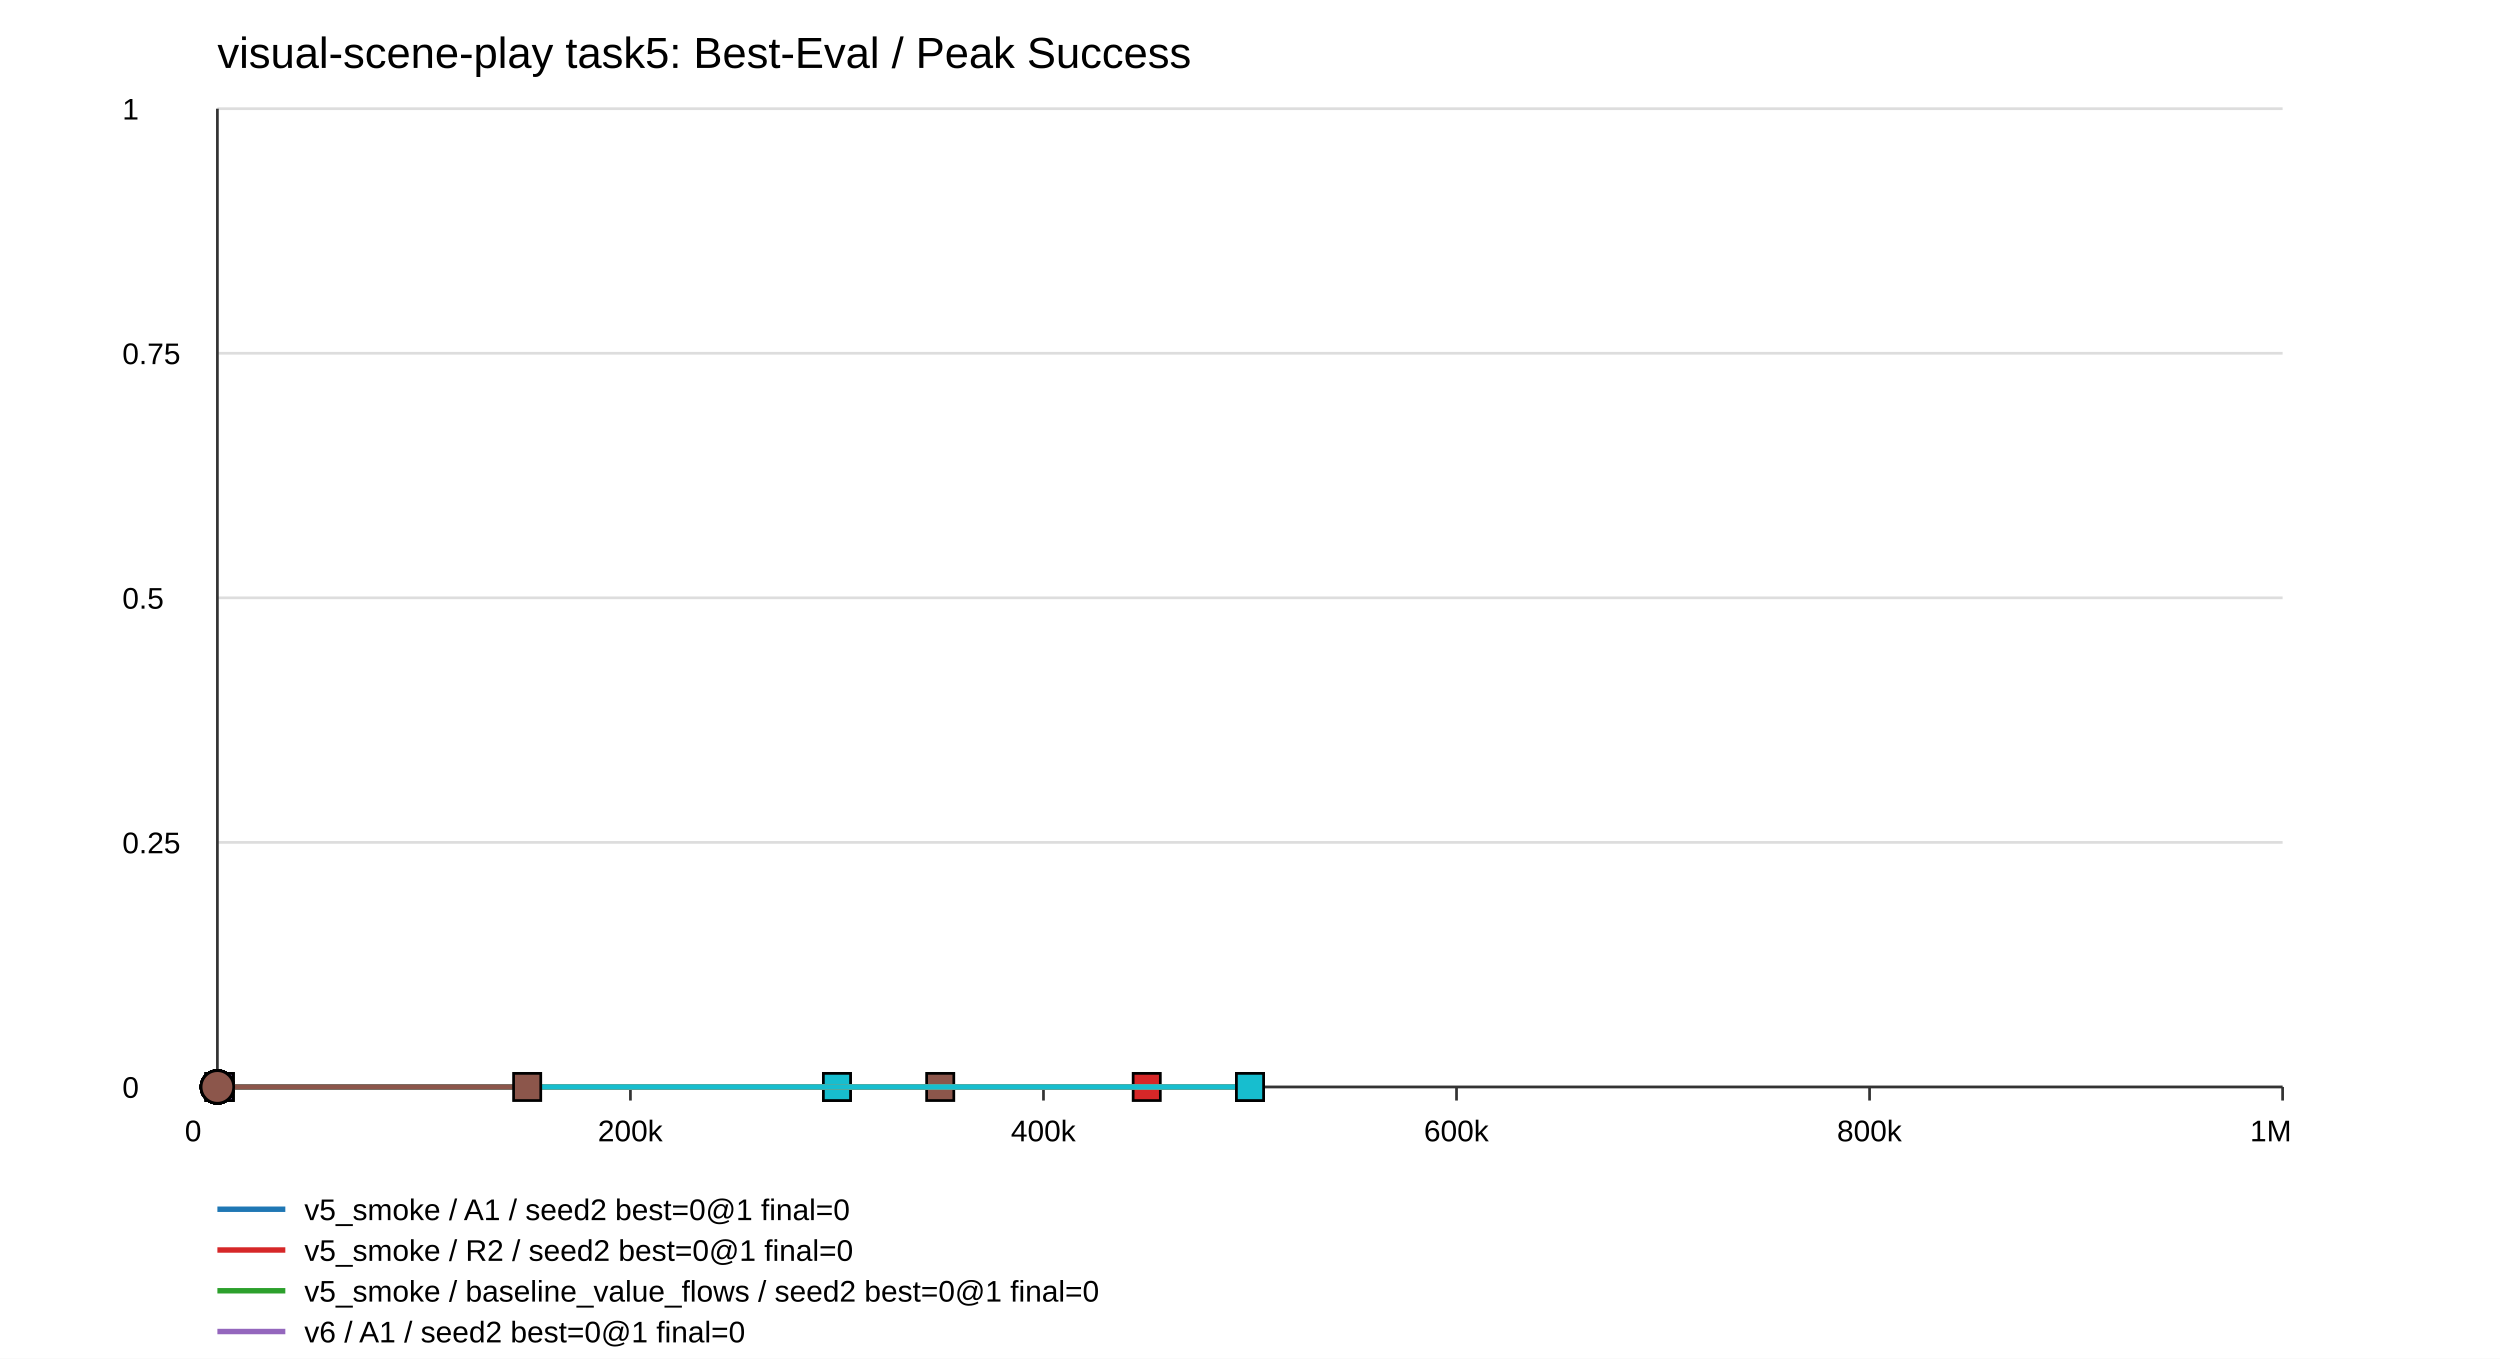
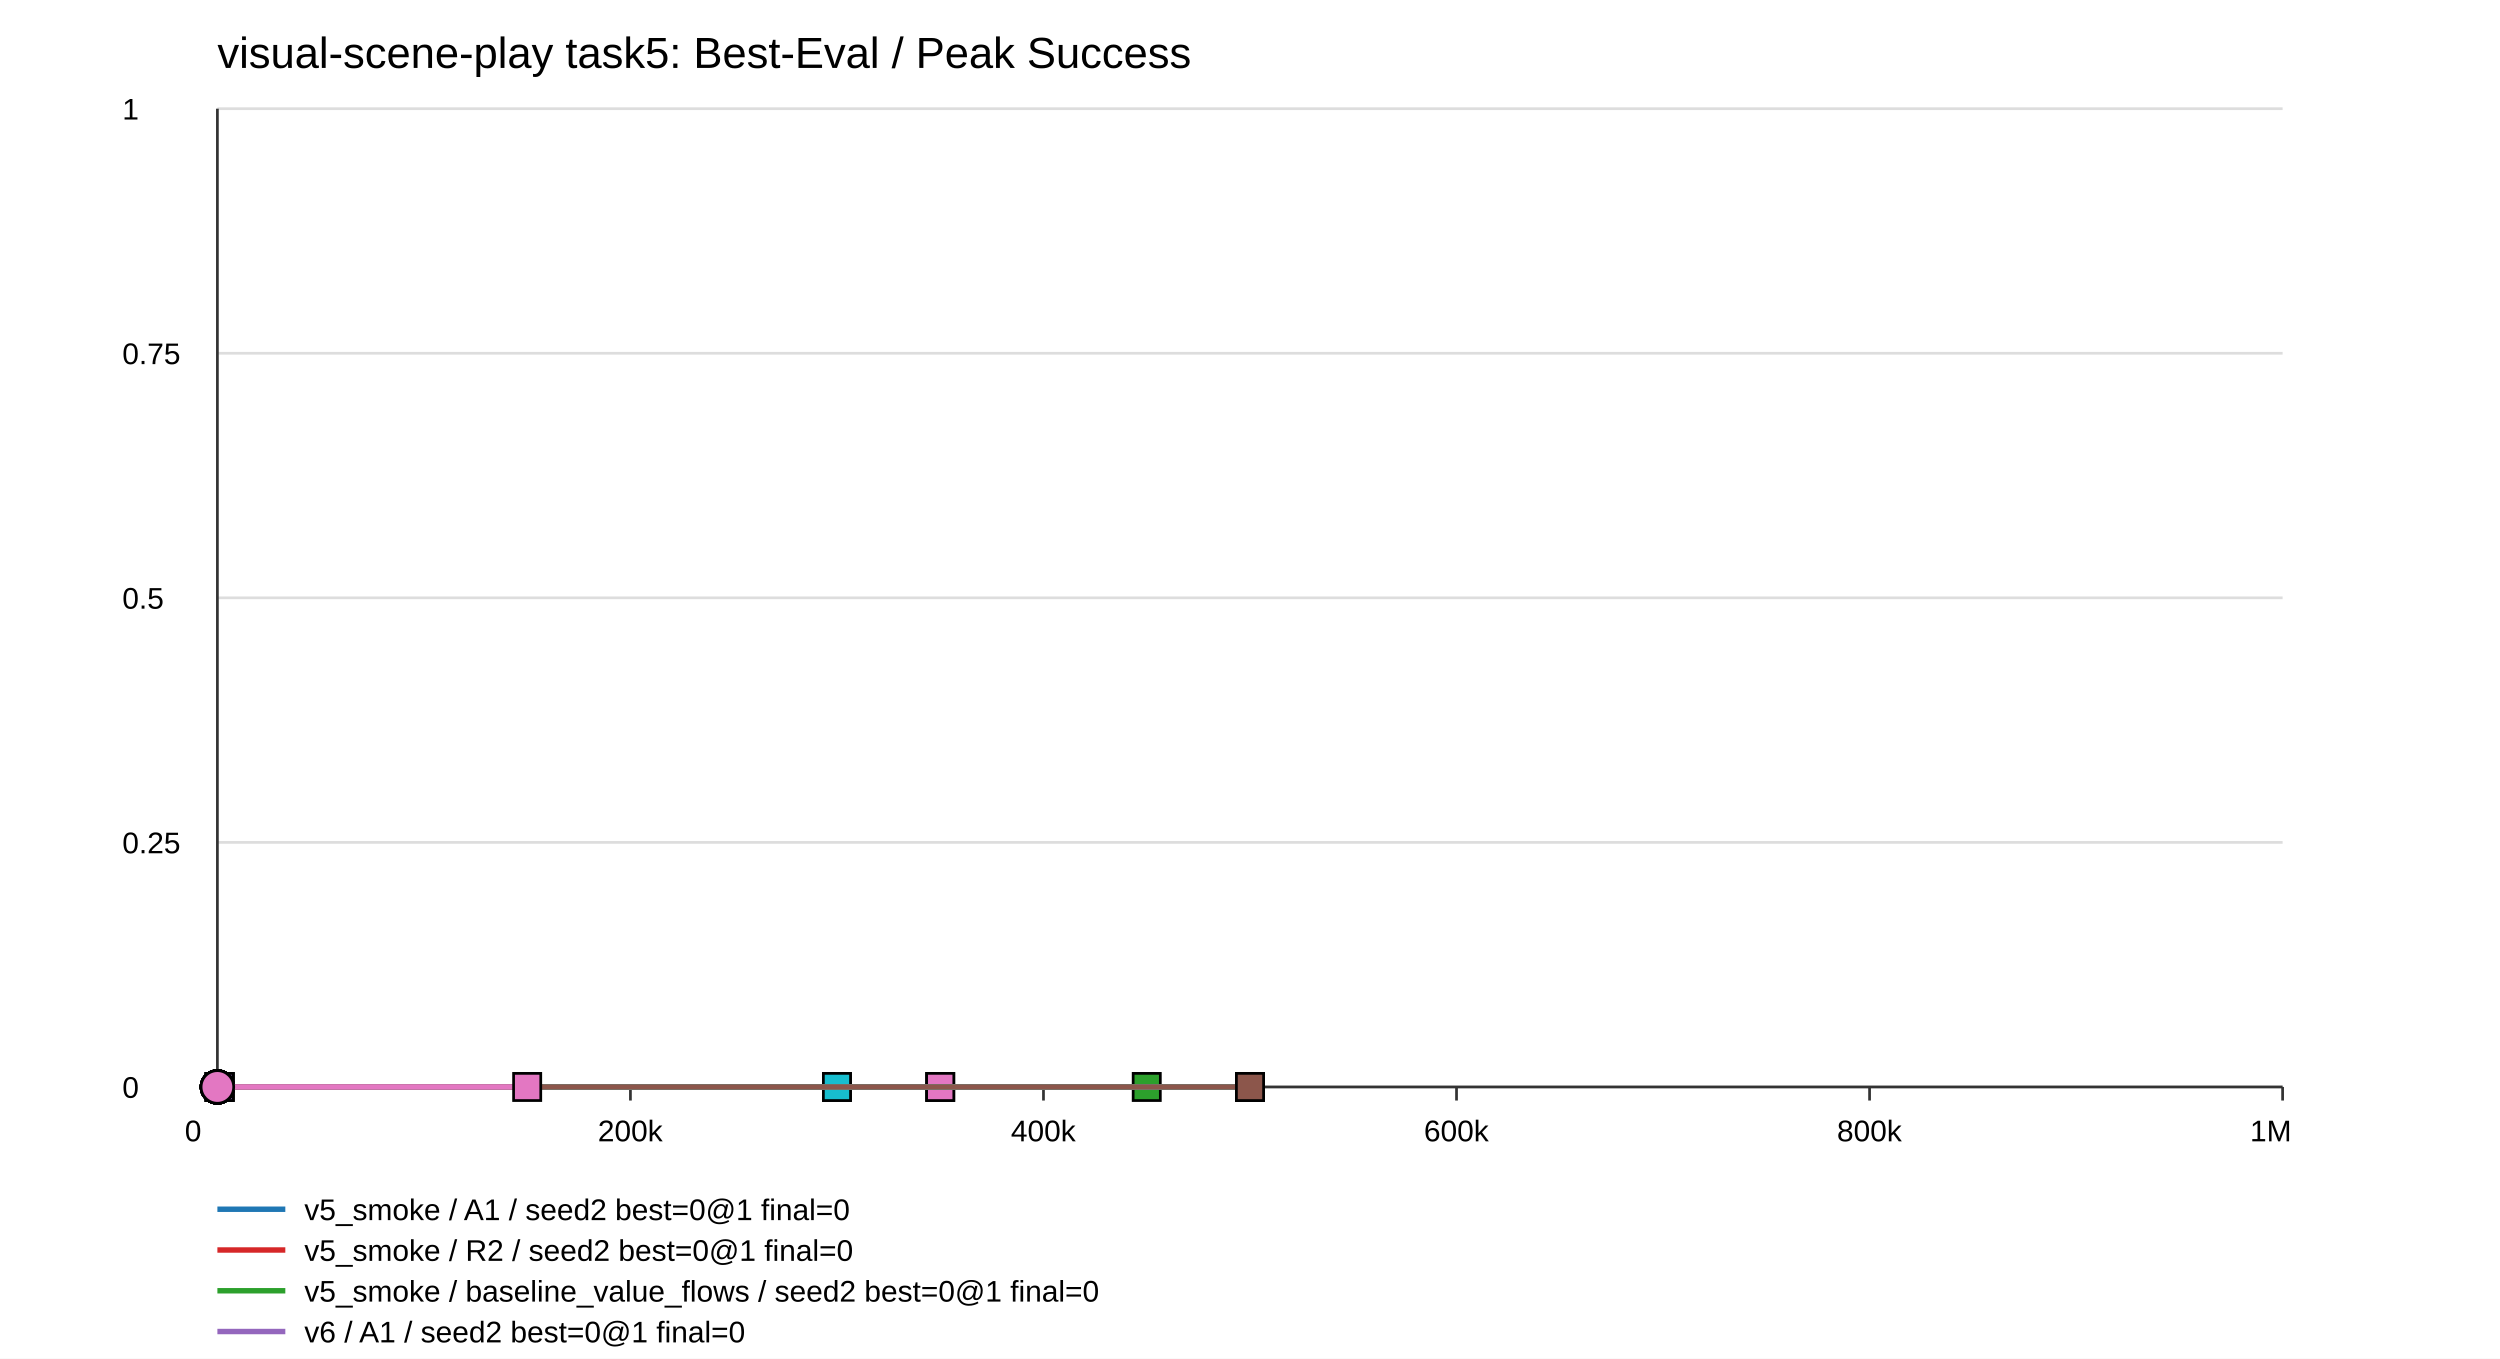
<svg xmlns="http://www.w3.org/2000/svg" width="920" height="500" viewBox="0 0 920 500">
  <rect width="100%" height="100%" fill="white" />
  <text x="80" y="25" font-family="Arial" font-size="16">visual-scene-play task5: Best-Eval / Peak Success</text>
  <line x1="80" y1="400.0" x2="840" y2="400.0" stroke="#ddd" />
  <text x="45" y="404.0" font-family="Arial" font-size="11">0</text>
  <line x1="80" y1="310.0" x2="840" y2="310.0" stroke="#ddd" />
  <text x="45" y="314.0" font-family="Arial" font-size="11">0.25</text>
  <line x1="80" y1="220.0" x2="840" y2="220.0" stroke="#ddd" />
  <text x="45" y="224.0" font-family="Arial" font-size="11">0.5</text>
  <line x1="80" y1="130.0" x2="840" y2="130.0" stroke="#ddd" />
  <text x="45" y="134.0" font-family="Arial" font-size="11">0.75</text>
  <line x1="80" y1="40.0" x2="840" y2="40.0" stroke="#ddd" />
  <text x="45" y="44.0" font-family="Arial" font-size="11">1</text>
  <line x1="80" y1="400" x2="840" y2="400" stroke="#333" />
  <line x1="80" y1="40" x2="80" y2="400" stroke="#333" />
  <line x1="80.0" y1="400" x2="80.0" y2="405" stroke="#333" />
  <text x="68.0" y="420" font-family="Arial" font-size="11">0</text>
  <line x1="232.0" y1="400" x2="232.0" y2="405" stroke="#333" />
  <text x="220.0" y="420" font-family="Arial" font-size="11">200k</text>
  <line x1="384.0" y1="400" x2="384.0" y2="405" stroke="#333" />
  <text x="372.0" y="420" font-family="Arial" font-size="11">400k</text>
  <line x1="536.0" y1="400" x2="536.0" y2="405" stroke="#333" />
  <text x="524.0" y="420" font-family="Arial" font-size="11">600k</text>
  <line x1="688.0" y1="400" x2="688.0" y2="405" stroke="#333" />
  <text x="676.0" y="420" font-family="Arial" font-size="11">800k</text>
  <line x1="840.0" y1="400" x2="840.0" y2="405" stroke="#333" />
  <text x="828.0" y="420" font-family="Arial" font-size="11">1M</text>
  <polyline points="80.0,400.0 80.8,400.0" fill="none" stroke="#1f77b4" stroke-width="2" />
  <circle cx="80.0" cy="400.0" r="6" fill="#1f77b4" stroke="black" />
  <rect x="75.8" y="395.0" width="10" height="10" fill="#1f77b4" stroke="black" />
  <line x1="80" y1="445" x2="105" y2="445" stroke="#1f77b4" stroke-width="2" />
  <text x="112" y="449" font-family="Arial" font-size="11">v5_smoke / A1 / seed2 best=0@1 final=0</text>
  <polyline points="80.0,400.0 80.8,400.0" fill="none" stroke="#d62728" stroke-width="2" />
  <circle cx="80.0" cy="400.0" r="6" fill="#d62728" stroke="black" />
  <rect x="75.8" y="395.0" width="10" height="10" fill="#d62728" stroke="black" />
  <line x1="80" y1="460" x2="105" y2="460" stroke="#d62728" stroke-width="2" />
  <text x="112" y="464" font-family="Arial" font-size="11">v5_smoke / R2 / seed2 best=0@1 final=0</text>
  <polyline points="80.0,400.0 80.8,400.0" fill="none" stroke="#2ca02c" stroke-width="2" />
  <circle cx="80.0" cy="400.0" r="6" fill="#2ca02c" stroke="black" />
  <rect x="75.8" y="395.0" width="10" height="10" fill="#2ca02c" stroke="black" />
  <line x1="80" y1="475" x2="105" y2="475" stroke="#2ca02c" stroke-width="2" />
  <text x="112" y="479" font-family="Arial" font-size="11">v5_smoke / baseline_value_flows / seed2 best=0@1 final=0</text>
  <polyline points="80.0,400.0 80.8,400.0" fill="none" stroke="#9467bd" stroke-width="2" />
  <circle cx="80.0" cy="400.0" r="6" fill="#9467bd" stroke="black" />
  <rect x="75.8" y="395.0" width="10" height="10" fill="#9467bd" stroke="black" />
  <line x1="80" y1="490" x2="105" y2="490" stroke="#9467bd" stroke-width="2" />
  <text x="112" y="494" font-family="Arial" font-size="11">v6 / A1 / seed2 best=0@1 final=0</text>
  <polyline points="80.0,400.0 118.0,400.0 156.0,400.0 194.0,400.0 232.0,400.0 270.0,400.0 308.0,400.0" fill="none" stroke="#ff7f0e" stroke-width="2" />
  <circle cx="80.0" cy="400.0" r="6" fill="#ff7f0e" stroke="black" />
  <rect x="303.0" y="395.0" width="10" height="10" fill="#ff7f0e" stroke="black" />
  <line x1="80" y1="505" x2="105" y2="505" stroke="#ff7f0e" stroke-width="2" />
  <text x="112" y="509" font-family="Arial" font-size="11">v6 / A1 / seed2 best=0@1 final=0</text>
  <polyline points="80.0,400.0 118.0,400.0 156.0,400.0 194.0,400.0 232.0,400.0 270.0,400.0 308.0,400.0" fill="none" stroke="#17becf" stroke-width="2" />
  <circle cx="80.0" cy="400.0" r="6" fill="#17becf" stroke="black" />
  <rect x="303.0" y="395.0" width="10" height="10" fill="#17becf" stroke="black" />
  <line x1="80" y1="520" x2="105" y2="520" stroke="#17becf" stroke-width="2" />
  <text x="112" y="524" font-family="Arial" font-size="11">v6 / R2 / seed2 best=0@1 final=0</text>
  <polyline points="80.0,400.0 118.0,400.0 156.0,400.0 194.0,400.0 232.0,400.0 270.0,400.0 308.0,400.0 346.0,400.0" fill="none" stroke="#8c564b" stroke-width="2" />
  <circle cx="80.0" cy="400.0" r="6" fill="#8c564b" stroke="black" />
  <rect x="341.0" y="395.0" width="10" height="10" fill="#8c564b" stroke="black" />
  <line x1="80" y1="535" x2="105" y2="535" stroke="#8c564b" stroke-width="2" />
-   <text x="112" y="539" font-family="Arial" font-size="11">v8p1 / R2_stable_strong / seed2 best=0@1 final=0</text>
-   <polyline points="80.0,400.0 118.0,400.0 156.0,400.0 194.0,400.0 232.0,400.0 270.0,400.0 308.0,400.0 346.0,400.0 384.0,400.0 422.0,400.0 460.0,400.0" fill="none" stroke="#e377c2" stroke-width="2" />
+   <text x="112" y="539" font-family="Arial" font-size="11">v8p1 / R2_stable_strong / seed10 best=0@1 final=0</text>
+   <polyline points="80.0,400.0 118.0,400.0 156.0,400.0 194.0,400.0 232.0,400.0 270.0,400.0 308.0,400.0 346.0,400.0" fill="none" stroke="#e377c2" stroke-width="2" />
  <circle cx="80.0" cy="400.0" r="6" fill="#e377c2" stroke="black" />
-   <rect x="455.0" y="395.0" width="10" height="10" fill="#e377c2" stroke="black" />
+   <rect x="341.0" y="395.0" width="10" height="10" fill="#e377c2" stroke="black" />
  <line x1="80" y1="550" x2="105" y2="550" stroke="#e377c2" stroke-width="2" />
  <text x="112" y="554" font-family="Arial" font-size="11">v8p1 / R2_stable_strong / seed2 best=0@1 final=0</text>
  <polyline points="80.0,400.0 118.0,400.0 156.0,400.0 194.0,400.0 232.0,400.0 270.0,400.0 308.0,400.0 346.0,400.0 384.0,400.0 422.0,400.0 460.0,400.0" fill="none" stroke="#1f77b4" stroke-width="2" />
  <circle cx="80.0" cy="400.0" r="6" fill="#1f77b4" stroke="black" />
  <rect x="455.0" y="395.0" width="10" height="10" fill="#1f77b4" stroke="black" />
  <line x1="80" y1="565" x2="105" y2="565" stroke="#1f77b4" stroke-width="2" />
-   <text x="112" y="569" font-family="Arial" font-size="11">v8p1 / R2_stable_strong / seed3 best=0@1 final=0</text>
-   <polyline points="80.0,400.0 118.0,400.0 156.0,400.0 194.0,400.0 232.0,400.0 270.0,400.0 308.0,400.0 346.0,400.0 384.0,400.0 422.0,400.0" fill="none" stroke="#d62728" stroke-width="2" />
+   <text x="112" y="569" font-family="Arial" font-size="11">v8p1 / R2_stable_strong / seed2 best=0@1 final=0</text>
+   <polyline points="80.0,400.0 118.0,400.0 156.0,400.0 194.0,400.0 232.0,400.0 270.0,400.0 308.0,400.0 346.0,400.0 384.0,400.0 422.0,400.0 460.0,400.0" fill="none" stroke="#d62728" stroke-width="2" />
  <circle cx="80.0" cy="400.0" r="6" fill="#d62728" stroke="black" />
-   <rect x="417.0" y="395.0" width="10" height="10" fill="#d62728" stroke="black" />
+   <rect x="455.0" y="395.0" width="10" height="10" fill="#d62728" stroke="black" />
  <line x1="80" y1="580" x2="105" y2="580" stroke="#d62728" stroke-width="2" />
-   <text x="112" y="584" font-family="Arial" font-size="11">v8p1 / R2_stable_strong / seed4 best=0@1 final=0</text>
-   <polyline points="80.0,400.0 118.0,400.0 156.0,400.0 194.0,400.0 232.0,400.0 270.0,400.0 308.0,400.0 346.0,400.0 384.0,400.0 422.0,400.0 460.0,400.0" fill="none" stroke="#2ca02c" stroke-width="2" />
+   <text x="112" y="584" font-family="Arial" font-size="11">v8p1 / R2_stable_strong / seed3 best=0@1 final=0</text>
+   <polyline points="80.0,400.0 118.0,400.0 156.0,400.0 194.0,400.0 232.0,400.0 270.0,400.0 308.0,400.0 346.0,400.0 384.0,400.0 422.0,400.0" fill="none" stroke="#2ca02c" stroke-width="2" />
  <circle cx="80.0" cy="400.0" r="6" fill="#2ca02c" stroke="black" />
-   <rect x="455.0" y="395.0" width="10" height="10" fill="#2ca02c" stroke="black" />
+   <rect x="417.0" y="395.0" width="10" height="10" fill="#2ca02c" stroke="black" />
  <line x1="80" y1="595" x2="105" y2="595" stroke="#2ca02c" stroke-width="2" />
-   <text x="112" y="599" font-family="Arial" font-size="11">v8p1 / R2_stable_strong / seed5 best=0@1 final=0</text>
+   <text x="112" y="599" font-family="Arial" font-size="11">v8p1 / R2_stable_strong / seed4 best=0@1 final=0</text>
  <polyline points="80.0,400.0 118.0,400.0 156.0,400.0 194.0,400.0 232.0,400.0 270.0,400.0 308.0,400.0 346.0,400.0 384.0,400.0 422.0,400.0 460.0,400.0" fill="none" stroke="#9467bd" stroke-width="2" />
  <circle cx="80.0" cy="400.0" r="6" fill="#9467bd" stroke="black" />
  <rect x="455.0" y="395.0" width="10" height="10" fill="#9467bd" stroke="black" />
  <line x1="80" y1="610" x2="105" y2="610" stroke="#9467bd" stroke-width="2" />
-   <text x="112" y="614" font-family="Arial" font-size="11">v8p1 / R2_stable_strong / seed6 best=0@1 final=0</text>
+   <text x="112" y="614" font-family="Arial" font-size="11">v8p1 / R2_stable_strong / seed5 best=0@1 final=0</text>
  <polyline points="80.0,400.0 118.0,400.0 156.0,400.0 194.0,400.0 232.0,400.0 270.0,400.0 308.0,400.0 346.0,400.0 384.0,400.0 422.0,400.0 460.0,400.0" fill="none" stroke="#ff7f0e" stroke-width="2" />
  <circle cx="80.0" cy="400.0" r="6" fill="#ff7f0e" stroke="black" />
  <rect x="455.0" y="395.0" width="10" height="10" fill="#ff7f0e" stroke="black" />
  <line x1="80" y1="625" x2="105" y2="625" stroke="#ff7f0e" stroke-width="2" />
-   <text x="112" y="629" font-family="Arial" font-size="11">v8p1 / R2_stable_strong / seed7 best=0@1 final=0</text>
+   <text x="112" y="629" font-family="Arial" font-size="11">v8p1 / R2_stable_strong / seed6 best=0@1 final=0</text>
  <polyline points="80.0,400.0 118.0,400.0 156.0,400.0 194.0,400.0 232.0,400.0 270.0,400.0 308.0,400.0 346.0,400.0 384.0,400.0 422.0,400.0 460.0,400.0" fill="none" stroke="#17becf" stroke-width="2" />
  <circle cx="80.0" cy="400.0" r="6" fill="#17becf" stroke="black" />
  <rect x="455.0" y="395.0" width="10" height="10" fill="#17becf" stroke="black" />
  <line x1="80" y1="640" x2="105" y2="640" stroke="#17becf" stroke-width="2" />
-   <text x="112" y="644" font-family="Arial" font-size="11">v8p1 / R2_stable_strong / seed8 best=0@1 final=0</text>
-   <polyline points="80.0,400.0 118.0,400.0 156.0,400.0 194.0,400.0" fill="none" stroke="#8c564b" stroke-width="2" />
+   <text x="112" y="644" font-family="Arial" font-size="11">v8p1 / R2_stable_strong / seed7 best=0@1 final=0</text>
+   <polyline points="80.0,400.0 118.0,400.0 156.0,400.0 194.0,400.0 232.0,400.0 270.0,400.0 308.0,400.0 346.0,400.0 384.0,400.0 422.0,400.0 460.0,400.0" fill="none" stroke="#8c564b" stroke-width="2" />
  <circle cx="80.0" cy="400.0" r="6" fill="#8c564b" stroke="black" />
-   <rect x="189.0" y="395.0" width="10" height="10" fill="#8c564b" stroke="black" />
+   <rect x="455.0" y="395.0" width="10" height="10" fill="#8c564b" stroke="black" />
  <line x1="80" y1="655" x2="105" y2="655" stroke="#8c564b" stroke-width="2" />
-   <text x="112" y="659" font-family="Arial" font-size="11">v8p1 / R2_stable_strong / seed9 best=0@1 final=0</text>
+   <text x="112" y="659" font-family="Arial" font-size="11">v8p1 / R2_stable_strong / seed8 best=0@1 final=0</text>
+   <polyline points="80.0,400.0 118.0,400.0 156.0,400.0 194.0,400.0" fill="none" stroke="#e377c2" stroke-width="2" />
+   <circle cx="80.0" cy="400.0" r="6" fill="#e377c2" stroke="black" />
+   <rect x="189.0" y="395.0" width="10" height="10" fill="#e377c2" stroke="black" />
+   <line x1="80" y1="670" x2="105" y2="670" stroke="#e377c2" stroke-width="2" />
+   <text x="112" y="674" font-family="Arial" font-size="11">v8p1 / R2_stable_strong / seed9 best=0@1 final=0</text>
</svg>
